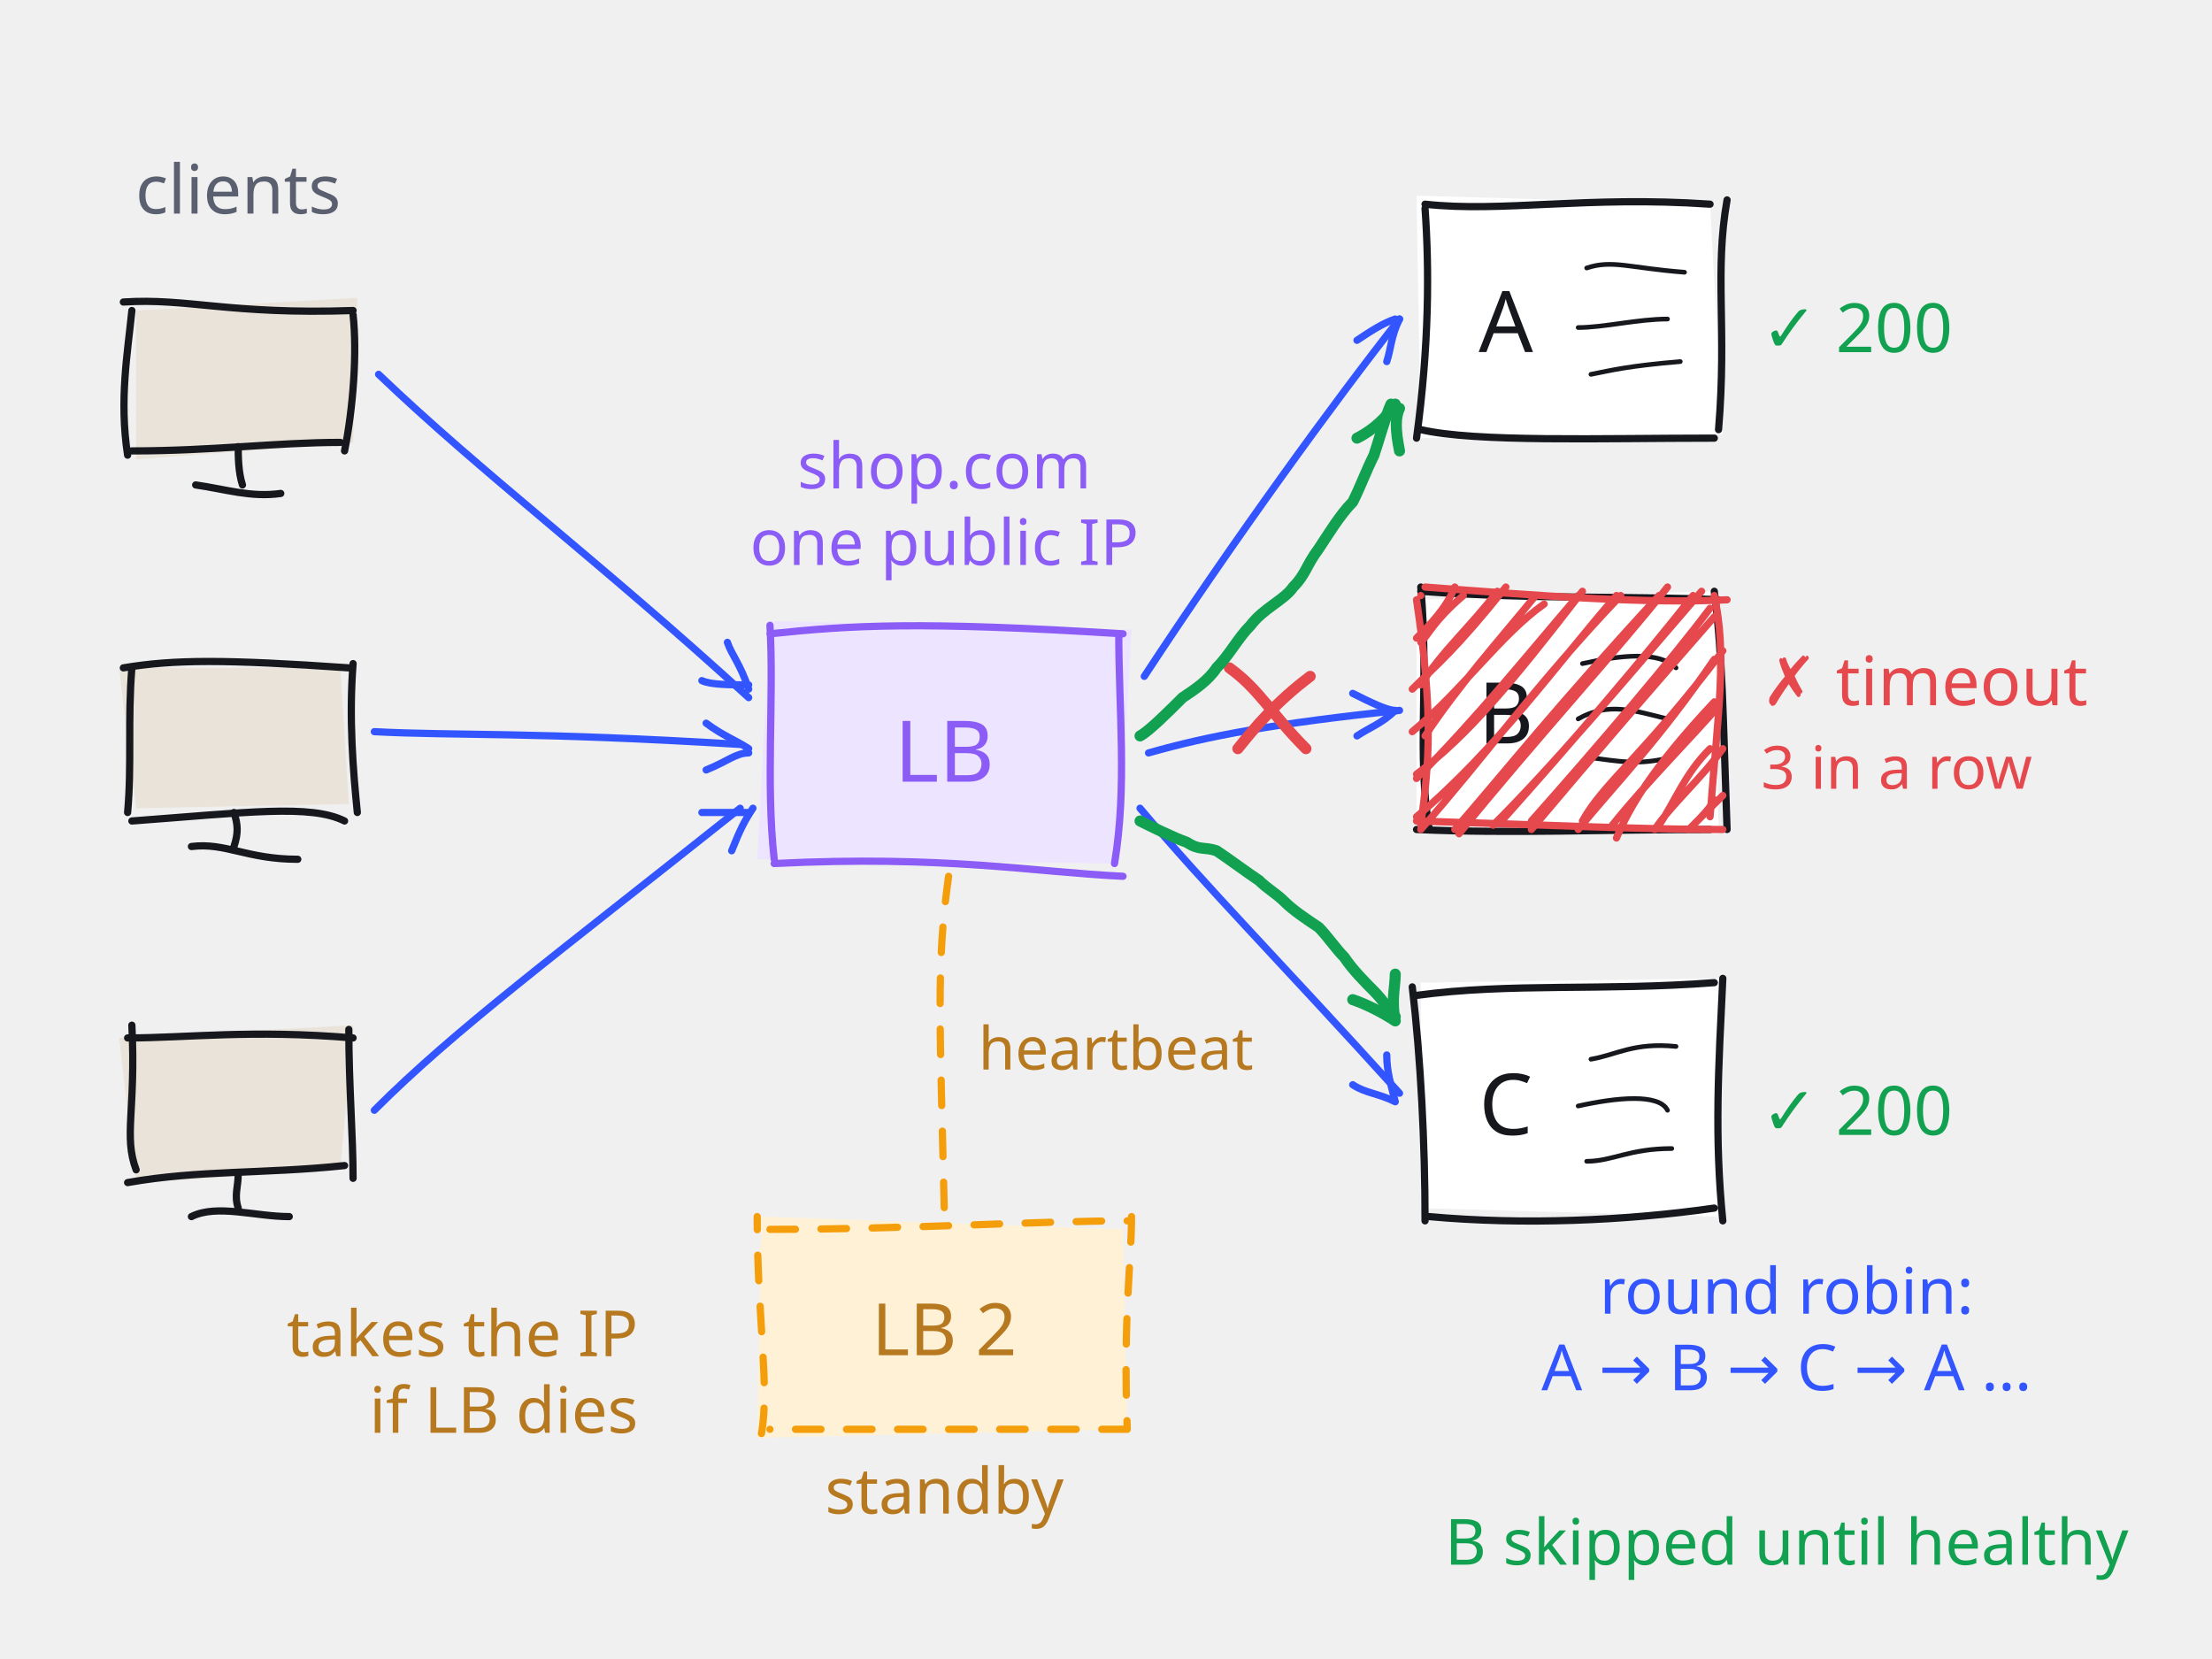
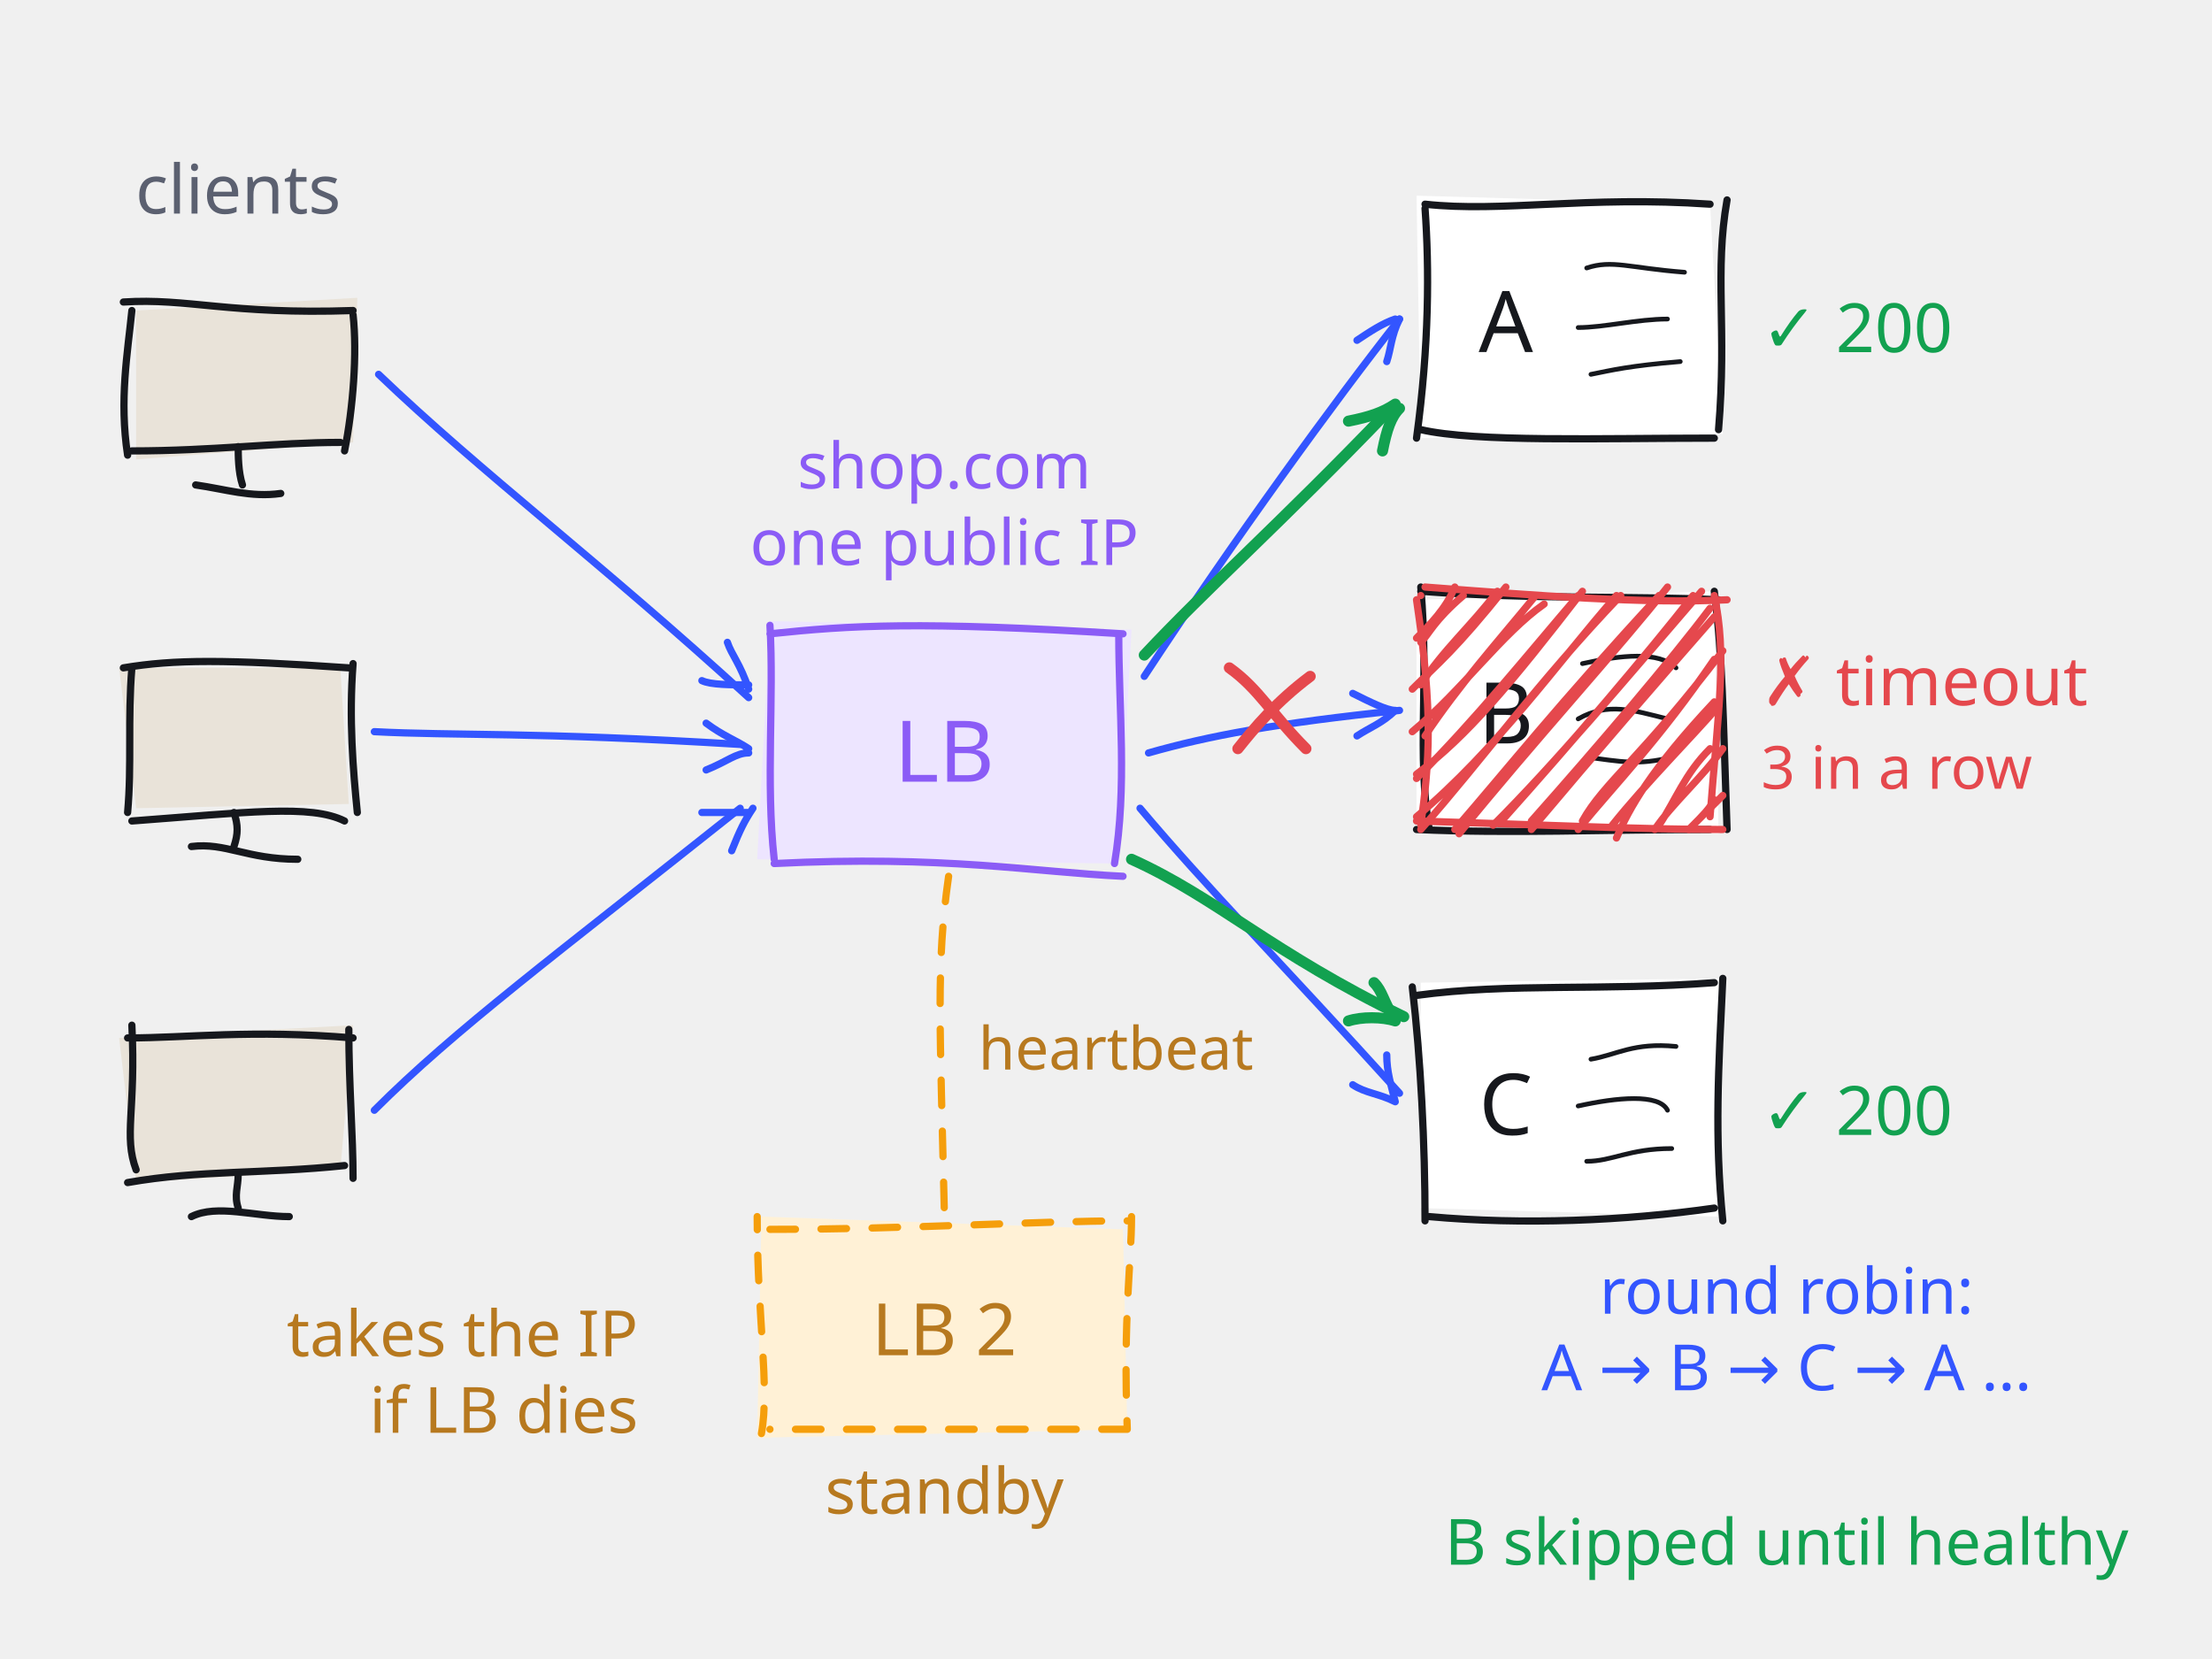
<svg xmlns="http://www.w3.org/2000/svg" viewBox="0 0 520 390" class="dg" data-diagram="load-balancer">
  <style>
.dg path{fill:none;stroke-linecap:round;stroke-linejoin:round;stroke-width:1.7}
.dg .w-thick{stroke-width:2.6}.dg .w-thin{stroke-width:1.1}
.dg text{font-family:'Segoe Print','Bradley Hand','Comic Sans MS',system-ui,sans-serif;stroke:none}.dg .t-mono{font-family:'JetBrains Mono',monospace}
.s-ink{stroke:#16181D}.s-muted{stroke:#5B6070}.s-red{stroke:#E5484D}.s-blue{stroke:#3355FF}.s-green{stroke:#12A150}.s-orange{stroke:#F59E0B}.s-violet{stroke:#8B5CF6}.s-paper{stroke:#fff}.s-hl{stroke:#FFE45C}
.f-ink{fill:#16181D!important}.f-muted{fill:#E9E3D9!important}.f-red{fill:#FDE2E2!important}.f-blue{fill:#E3E8FF!important}.f-green{fill:#D8F5E5!important}.f-orange{fill:#FFF1D6!important}.f-violet{fill:#EDE5FF!important}.f-paper{fill:#fff!important}.f-hl{fill:#FFE45C!important}
.h-red{stroke:#E5484D}.h-blue{stroke:#3355FF}.h-green{stroke:#12A150}.h-orange{stroke:#F59E0B}.h-violet{stroke:#8B5CF6}.h-hl{stroke:#FFE45C}.h-ink{stroke:#16181D}.h-muted{stroke:#9AA0AE}
.t-ink{fill:#16181D}.t-muted{fill:#5B6070}.t-red{fill:#E5484D}.t-blue{fill:#3355FF}.t-green{fill:#12A150}.t-orange{fill:#B7791F}.t-violet{fill:#8B5CF6}.t-paper{fill:#fff}
</style>
  <g>
    <text x="56" y="44" font-size="16" text-anchor="middle" dominant-baseline="central" class="t t-muted">clients</text>
  </g>
  <g>
    <path d="M32 73 L84 70 L83 104 L32 108" class="f-muted" />
    <path d="M29 71 C44 70, 54 74, 83 73 M83 74 C84 83, 83 96, 81 106 M80 104 C65 104, 50 106, 31 106 M30 107 C28 94, 30 83, 31 73" class="s-ink" />
    <path d="M56 105 C56 107, 56 111, 57 114" class="s-ink" />
    <path d="M46 114 C53 115, 59 117, 66 116" class="s-ink" />
  </g>
  <g>
    <path d="M28 157 L80 157 L82 189 L32 190" class="f-muted" />
    <path d="M29 157 C41 155, 53 155, 82 157 M83 156 C82 169, 83 181, 84 191 M81 193 C73 189, 58 191, 31 193 M30 191 C31 180, 30 169, 31 157" class="s-ink" />
    <path d="M55 191 C56 194, 56 196, 55 199" class="s-ink" />
    <path d="M45 199 C53 198, 58 202, 70 202" class="s-ink" />
  </g>
  <g>
    <path d="M28 244 L83 241 L80 275 L32 278" class="f-muted" />
    <path d="M30 244 C44 244, 59 242, 83 244 M82 242 C82 255, 83 267, 83 277 M81 274 C62 276, 47 275, 30 278 M32 275 C29 267, 32 261, 31 241" class="s-ink" />
    <path d="M56 276 C56 279, 55 281, 56 284" class="s-ink" />
    <path d="M45 286 C51 283, 60 286, 68 286" class="s-ink" />
  </g>
  <g>
    <path d="M181 146 L266 148 L263 203 L178 202" class="f-violet" />
    <path d="M181 149 C200 147, 216 146, 264 149 M263 149 C263 167, 265 185, 262 203 M264 206 C243 205, 222 201, 182 203 M182 202 C180 184, 182 164, 181 147" class="s-violet" />
    <text x="222" y="176" font-size="20" text-anchor="middle" dominant-baseline="central" class="t t-violet t-bold">LB</text>
    <text x="222" y="109" font-size="15" text-anchor="middle" dominant-baseline="central" class="t t-violet">shop.com</text>
    <text x="222" y="127" font-size="15" text-anchor="middle" dominant-baseline="central" class="t t-violet">one public IP</text>
  </g>
  <g>
    <path d="M89 88 C113 111, 141 132, 176 164" class="s-blue" />
    <path d="M171 151 C172 154, 174 156, 176 162 M176 161 C172 161, 167 161, 165 160" class="s-blue" />
  </g>
  <g>
    <path d="M88 172 C107 173, 125 172, 174 175" class="s-blue" />
    <path d="M166 170 C170 173, 173 174, 176 176 M176 177 C173 177, 171 179, 166 181" class="s-blue" />
  </g>
  <g>
    <path d="M88 261 C107 242, 130 225, 174 190" class="s-blue" />
    <path d="M165 191 C168 191, 171 191, 176 191 M177 190 C175 193, 174 195, 172 200" class="s-blue" />
  </g>
  <g>
    <path d="M333 46 L402 48 L405 102 L334 103" class="f-paper" />
    <path d="M335 48 C353 50, 373 46, 402 48 M406 47 C403 64, 406 77, 404 101 M403 103 C376 103, 347 104, 334 101 M333 103 C336 81, 336 63, 335 49" class="s-ink" />
    <text x="354" y="75" font-size="20" text-anchor="middle" dominant-baseline="central" class="t t-ink t-bold">A</text>
    <path d="M373 63 C379 61, 383 63, 396 64" class="s-ink w-thin" />
    <path d="M371 77 C377 77, 385 75, 392 75" class="s-ink w-thin" />
    <path d="M374 88 C379 87, 383 86, 395 85" class="s-ink w-thin" />
  </g>
  <g>
    <path d="M333 141 L403 139 L404 196 L333 195" class="f-paper" />
    <path d="M334 139 C361 141, 384 140, 404 141 M403 139 C405 155, 405 167, 406 195 M402 195 C377 195, 355 196, 333 195 M336 195 C333 177, 336 161, 334 138" class="s-ink" />
    <text x="354" y="167" font-size="20" text-anchor="middle" dominant-baseline="central" class="t t-ink t-bold">B</text>
    <path d="M372 156 C381 154, 390 153, 394 157" class="s-ink w-thin" />
    <path d="M371 169 C378 165, 384 167, 392 169" class="s-ink w-thin" />
    <path d="M373 178 C381 179, 385 180, 393 178" class="s-ink w-thin" />
  </g>
  <g>
    <path d="M334 231 L405 230 L404 286 L334 284" class="f-paper" />
    <path d="M333 234 C355 231, 377 233, 403 231 M405 230 C404 251, 403 267, 405 287 M403 284 C382 287, 358 288, 336 286 M335 287 C335 269, 334 249, 332 232" class="s-ink" />
    <text x="354" y="259" font-size="20" text-anchor="middle" dominant-baseline="central" class="t t-ink t-bold">C</text>
    <path d="M374 249 C380 248, 384 245, 394 246" class="s-ink w-thin" />
    <path d="M371 260 C380 258, 390 257, 392 261" class="s-ink w-thin" />
    <path d="M373 273 C379 273, 383 270, 393 270" class="s-ink w-thin" />
  </g>
  <g>
    <path d="M269 159 C290 127, 314 94, 329 75" class="s-blue" />
    <path d="M319 80 C322 78, 325 76, 328 75 M329 75 C327 79, 327 82, 326 85" class="s-blue" />
  </g>
  <g>
    <path d="M270 177 C284 173, 300 170, 329 167" class="s-blue" />
    <path d="M318 163 C322 165, 326 167, 328 167 M328 167 C325 170, 322 171, 319 173" class="s-blue" />
  </g>
  <g>
    <path d="M268 190 C284 209, 300 225, 329 257" class="s-blue" />
    <path d="M326 248 C326 252, 327 255, 328 259 M328 259 C324 257, 321 257, 318 255" class="s-blue" />
  </g>
  <g>
    <text x="420" y="303" font-size="15" text-anchor="middle" dominant-baseline="central" class="t t-blue">round robin:</text>
    <text x="420" y="321" font-size="15" text-anchor="middle" dominant-baseline="central" class="t t-blue">A → B → C → A …</text>
  </g>
  <g>
    <text x="414" y="75" font-size="16" text-anchor="start" dominant-baseline="central" class="t t-green">✓ 200</text>
  </g>
  <g>
    <path d="M334 140 C334 140, 334 140, 334 140 M334 140 C334 140, 334 140, 334 140 M333 150 C336 147, 340 143, 342 138 M334 151 C336 149, 337 146, 344 140 M332 162 C338 156, 342 153, 354 138 M334 161 C339 153, 346 147, 352 139 M332 172 C344 162, 353 149, 363 142 M335 173 C343 161, 352 151, 361 140 M333 182 C345 173, 355 161, 372 139 M333 183 C347 169, 359 154, 371 140 M333 192 C352 176, 366 156, 380 140 M334 195 C349 178, 361 161, 381 140 M343 196 C360 175, 381 152, 392 138 M342 195 C355 180, 366 166, 390 140 M353 193 C370 174, 387 154, 398 140 M351 194 C366 179, 381 161, 400 139 M360 193 C376 175, 393 155, 402 143 M360 195 C376 176, 389 161, 403 145 M372 193 C377 184, 386 178, 405 153 M371 195 C380 184, 390 174, 403 155 M380 197 C383 190, 388 181, 403 165 M379 194 C387 184, 398 173, 404 166 M390 194 C394 188, 396 182, 402 176 M389 195 C393 189, 400 183, 405 176 M398 194 C400 192, 402 190, 403 188 M397 195 C400 192, 403 189, 405 187" class="h-red" />
    <path d="M335 138 C361 140, 387 142, 406 141 M403 140 C406 154, 404 166, 402 192 M405 195 C386 195, 366 194, 333 193 M334 194 C336 179, 337 168, 333 141" class="s-red" />
    <text x="414" y="158" font-size="16" text-anchor="start" dominant-baseline="central" class="t t-red">✗ timeout</text>
    <text x="414" y="180" font-size="14" text-anchor="start" dominant-baseline="central" class="t t-red">3 in a row</text>
  </g>
  <g>
    <text x="414" y="259" font-size="16" text-anchor="start" dominant-baseline="central" class="t t-green">✓ 200</text>
  </g>
  <g>
    <path d="M289 157 C296 162, 299 168, 307 176" class="s-red w-thick" />
    <path d="M291 176 C295 171, 300 165, 308 159" class="s-red w-thick" />
  </g>
  <g>
-     <path d="M268 173 C270 172, 275 167, 278 164 C281 162, 284 160, 286 157 C289 154, 291 150, 294 147 C297 143, 302 141, 304 138 C307 135, 307 133, 310 129 C312 126, 315 121, 318 118 C320 114, 321 111, 323 107 C324 104, 326 97, 327 95" class="s-green w-thick" />
-     <path d="M319 103 C323 101, 326 98, 328 95 M329 96 C328 98, 328 101, 329 106" class="s-green w-thick" />
+     <path d="M269 154 C284 138, 301 123, 326 97" class="s-green w-thick" />
+     <path d="M317 99 C322 98, 325 97, 328 95 M329 96 C327 98, 326 101, 325 106" class="s-green w-thick" />
  </g>
  <g>
-     <path d="M268 193 C270 194, 276 197, 279 198 C282 200, 283 199, 286 200 C289 202, 293 205, 296 207 C298 209, 300 210, 302 212 C304 214, 307 216, 310 218 C312 220, 314 223, 316 225 C318 228, 321 231, 323 233 C325 235, 327 238, 328 239" class="s-green w-thick" />
-     <path d="M328 229 C328 232, 327 235, 328 240 M328 240 C325 238, 321 236, 318 235" class="s-green w-thick" />
+     <path d="M266 202 C286 211, 299 224, 330 239" class="s-green w-thick" />
+     <path d="M323 231 C325 233, 325 235, 328 240 M328 240 C325 239, 320 239, 317 240" class="s-green w-thick" />
  </g>
  <g>
    <text x="420" y="362" font-size="15" text-anchor="middle" dominant-baseline="central" class="t t-green">B skipped until healthy</text>
  </g>
  <g>
    <path d="M179 286 L264 289 L265 336 L178 338" class="f-orange" />
    <path d="M181 289 C213 289, 244 287, 265 287 M266 286 C266 297, 264 309, 265 336 M265 336 C242 336, 219 336, 181 336 M179 337 C181 326, 178 310, 178 286" class="s-orange" stroke-dasharray="6 6" />
    <text x="222" y="312" font-size="17" text-anchor="middle" dominant-baseline="central" class="t t-orange t-bold">LB 2</text>
    <text x="222" y="350" font-size="15" text-anchor="middle" dominant-baseline="central" class="t t-orange">standby</text>
  </g>
  <g>
    <path d="M223 206 C220 227, 221 241, 222 285" class="s-orange" stroke-dasharray="6 6" />
    <text x="230" y="246" font-size="14" text-anchor="start" dominant-baseline="central" class="t t-orange">heartbeat</text>
  </g>
  <g>
    <text x="150" y="313" font-size="15" text-anchor="end" dominant-baseline="central" class="t t-orange">takes the IP</text>
    <text x="150" y="331" font-size="15" text-anchor="end" dominant-baseline="central" class="t t-orange">if LB dies</text>
  </g>
</svg>
